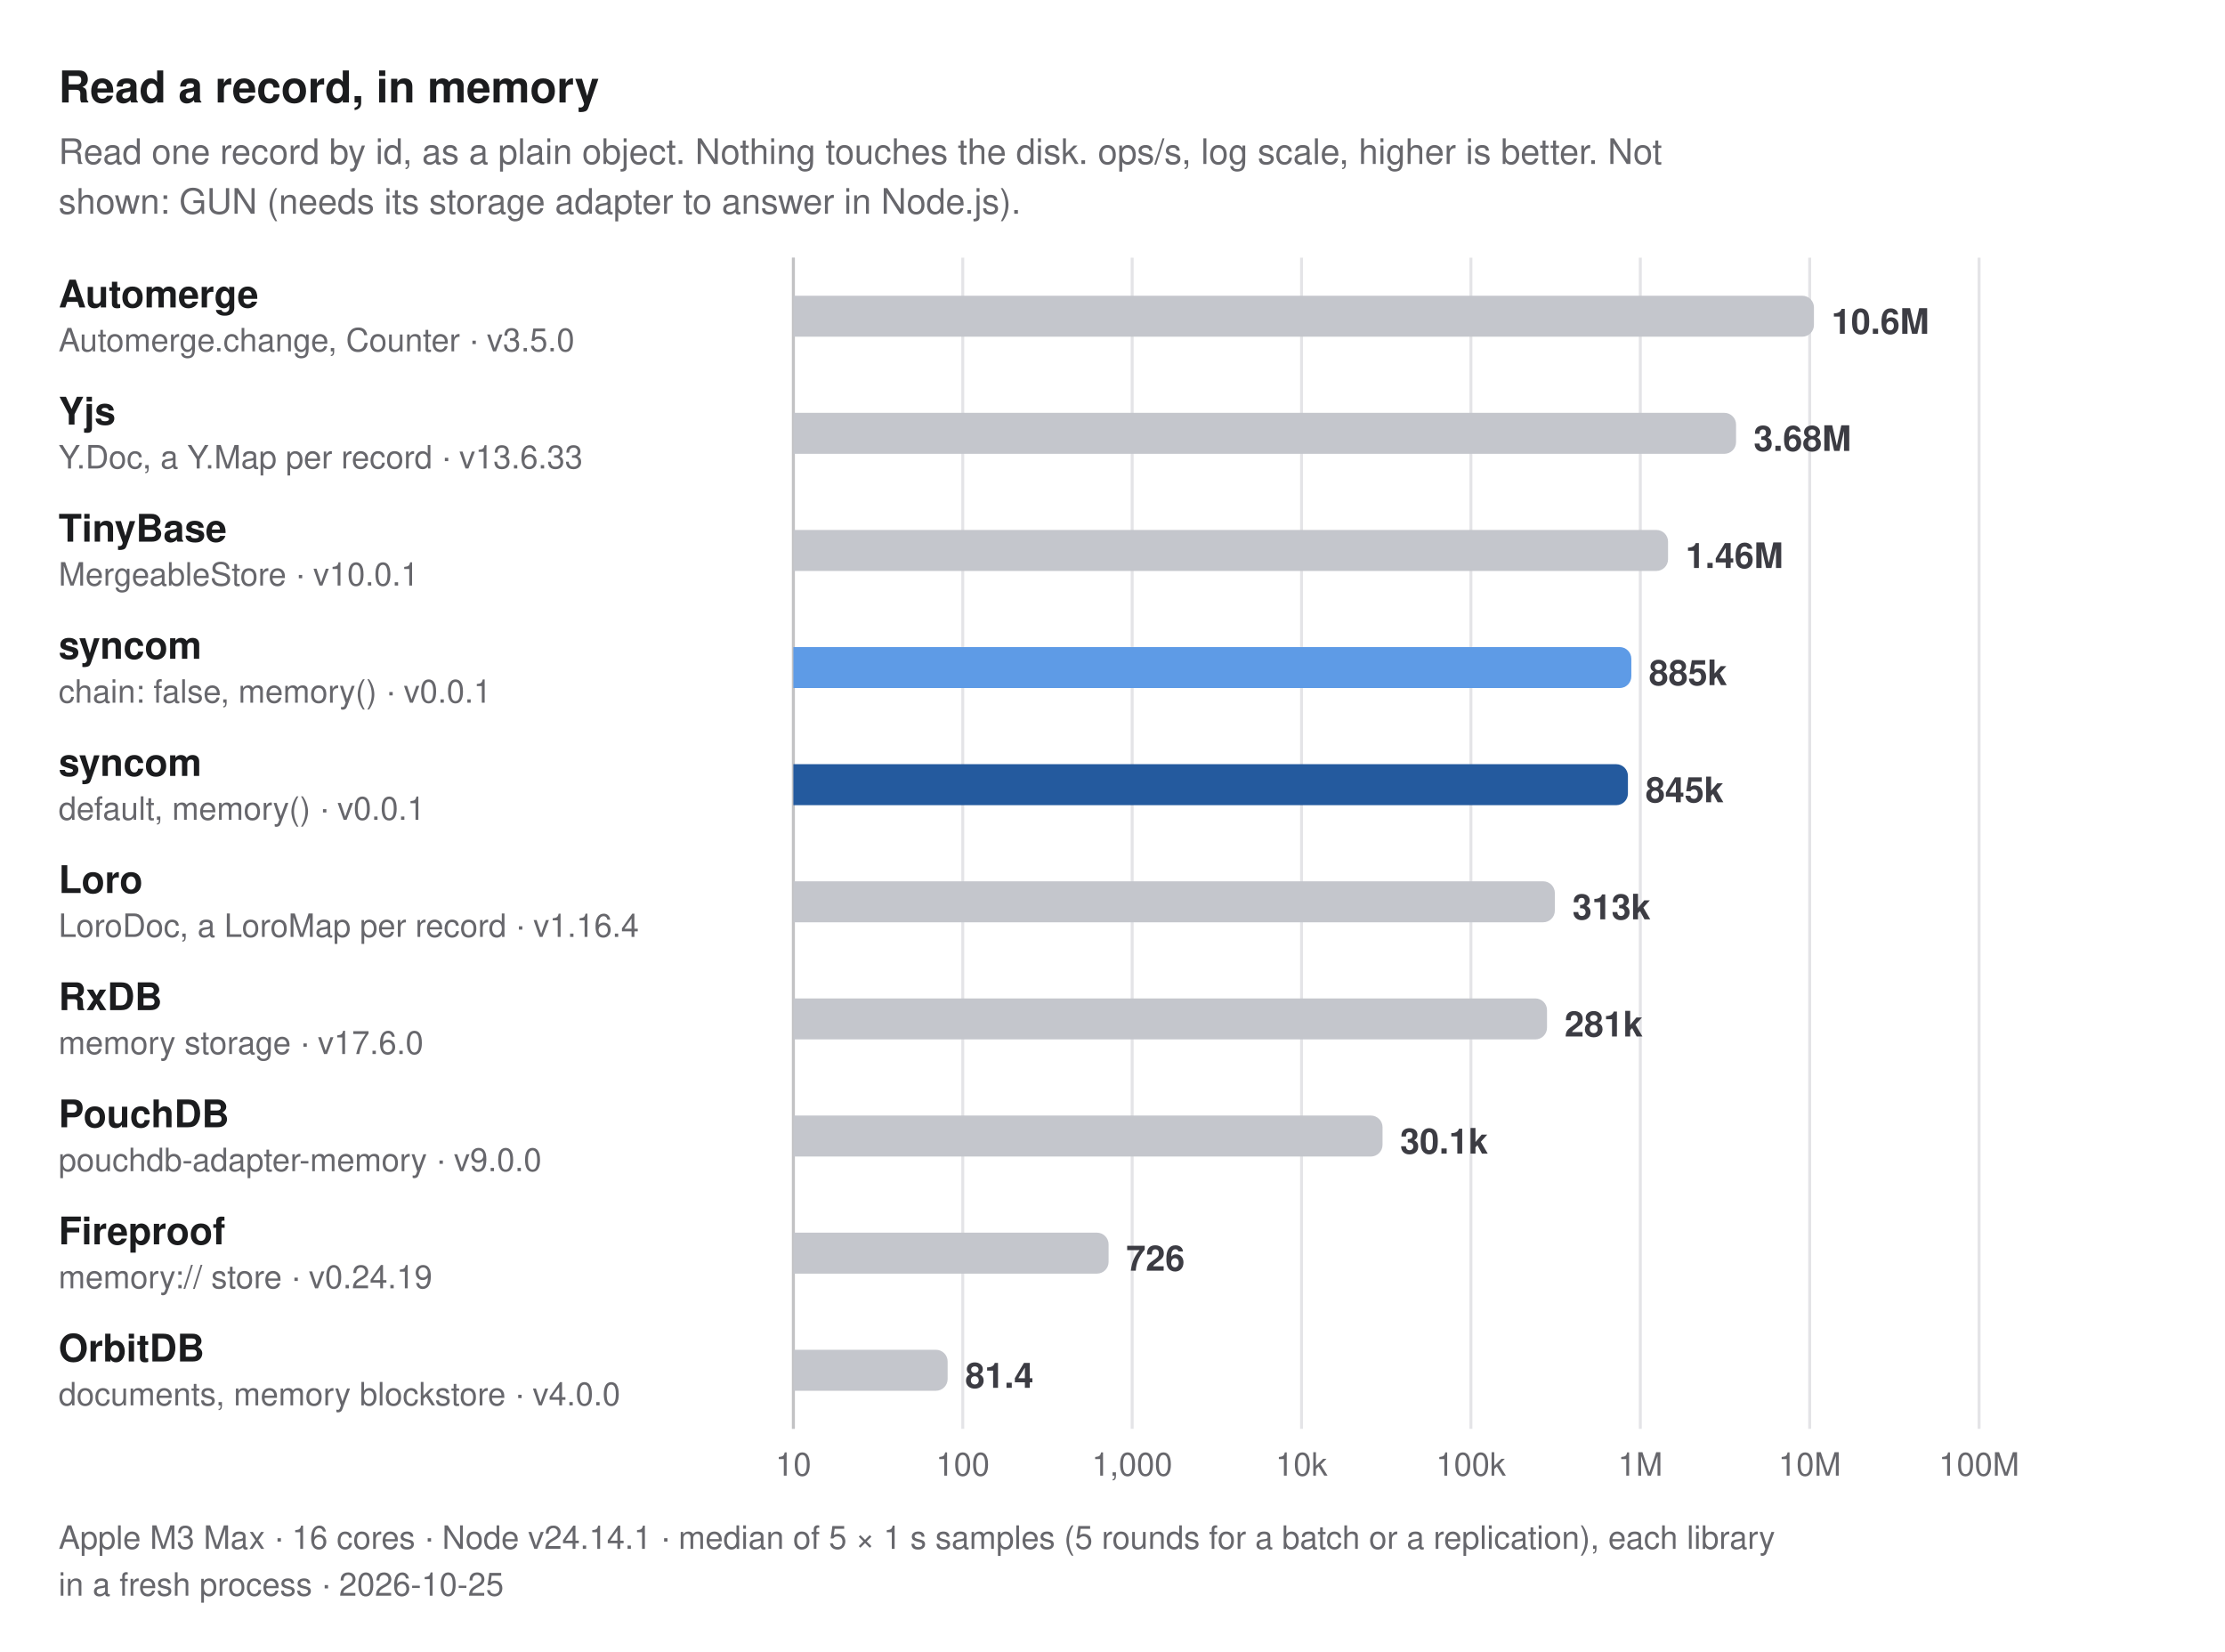
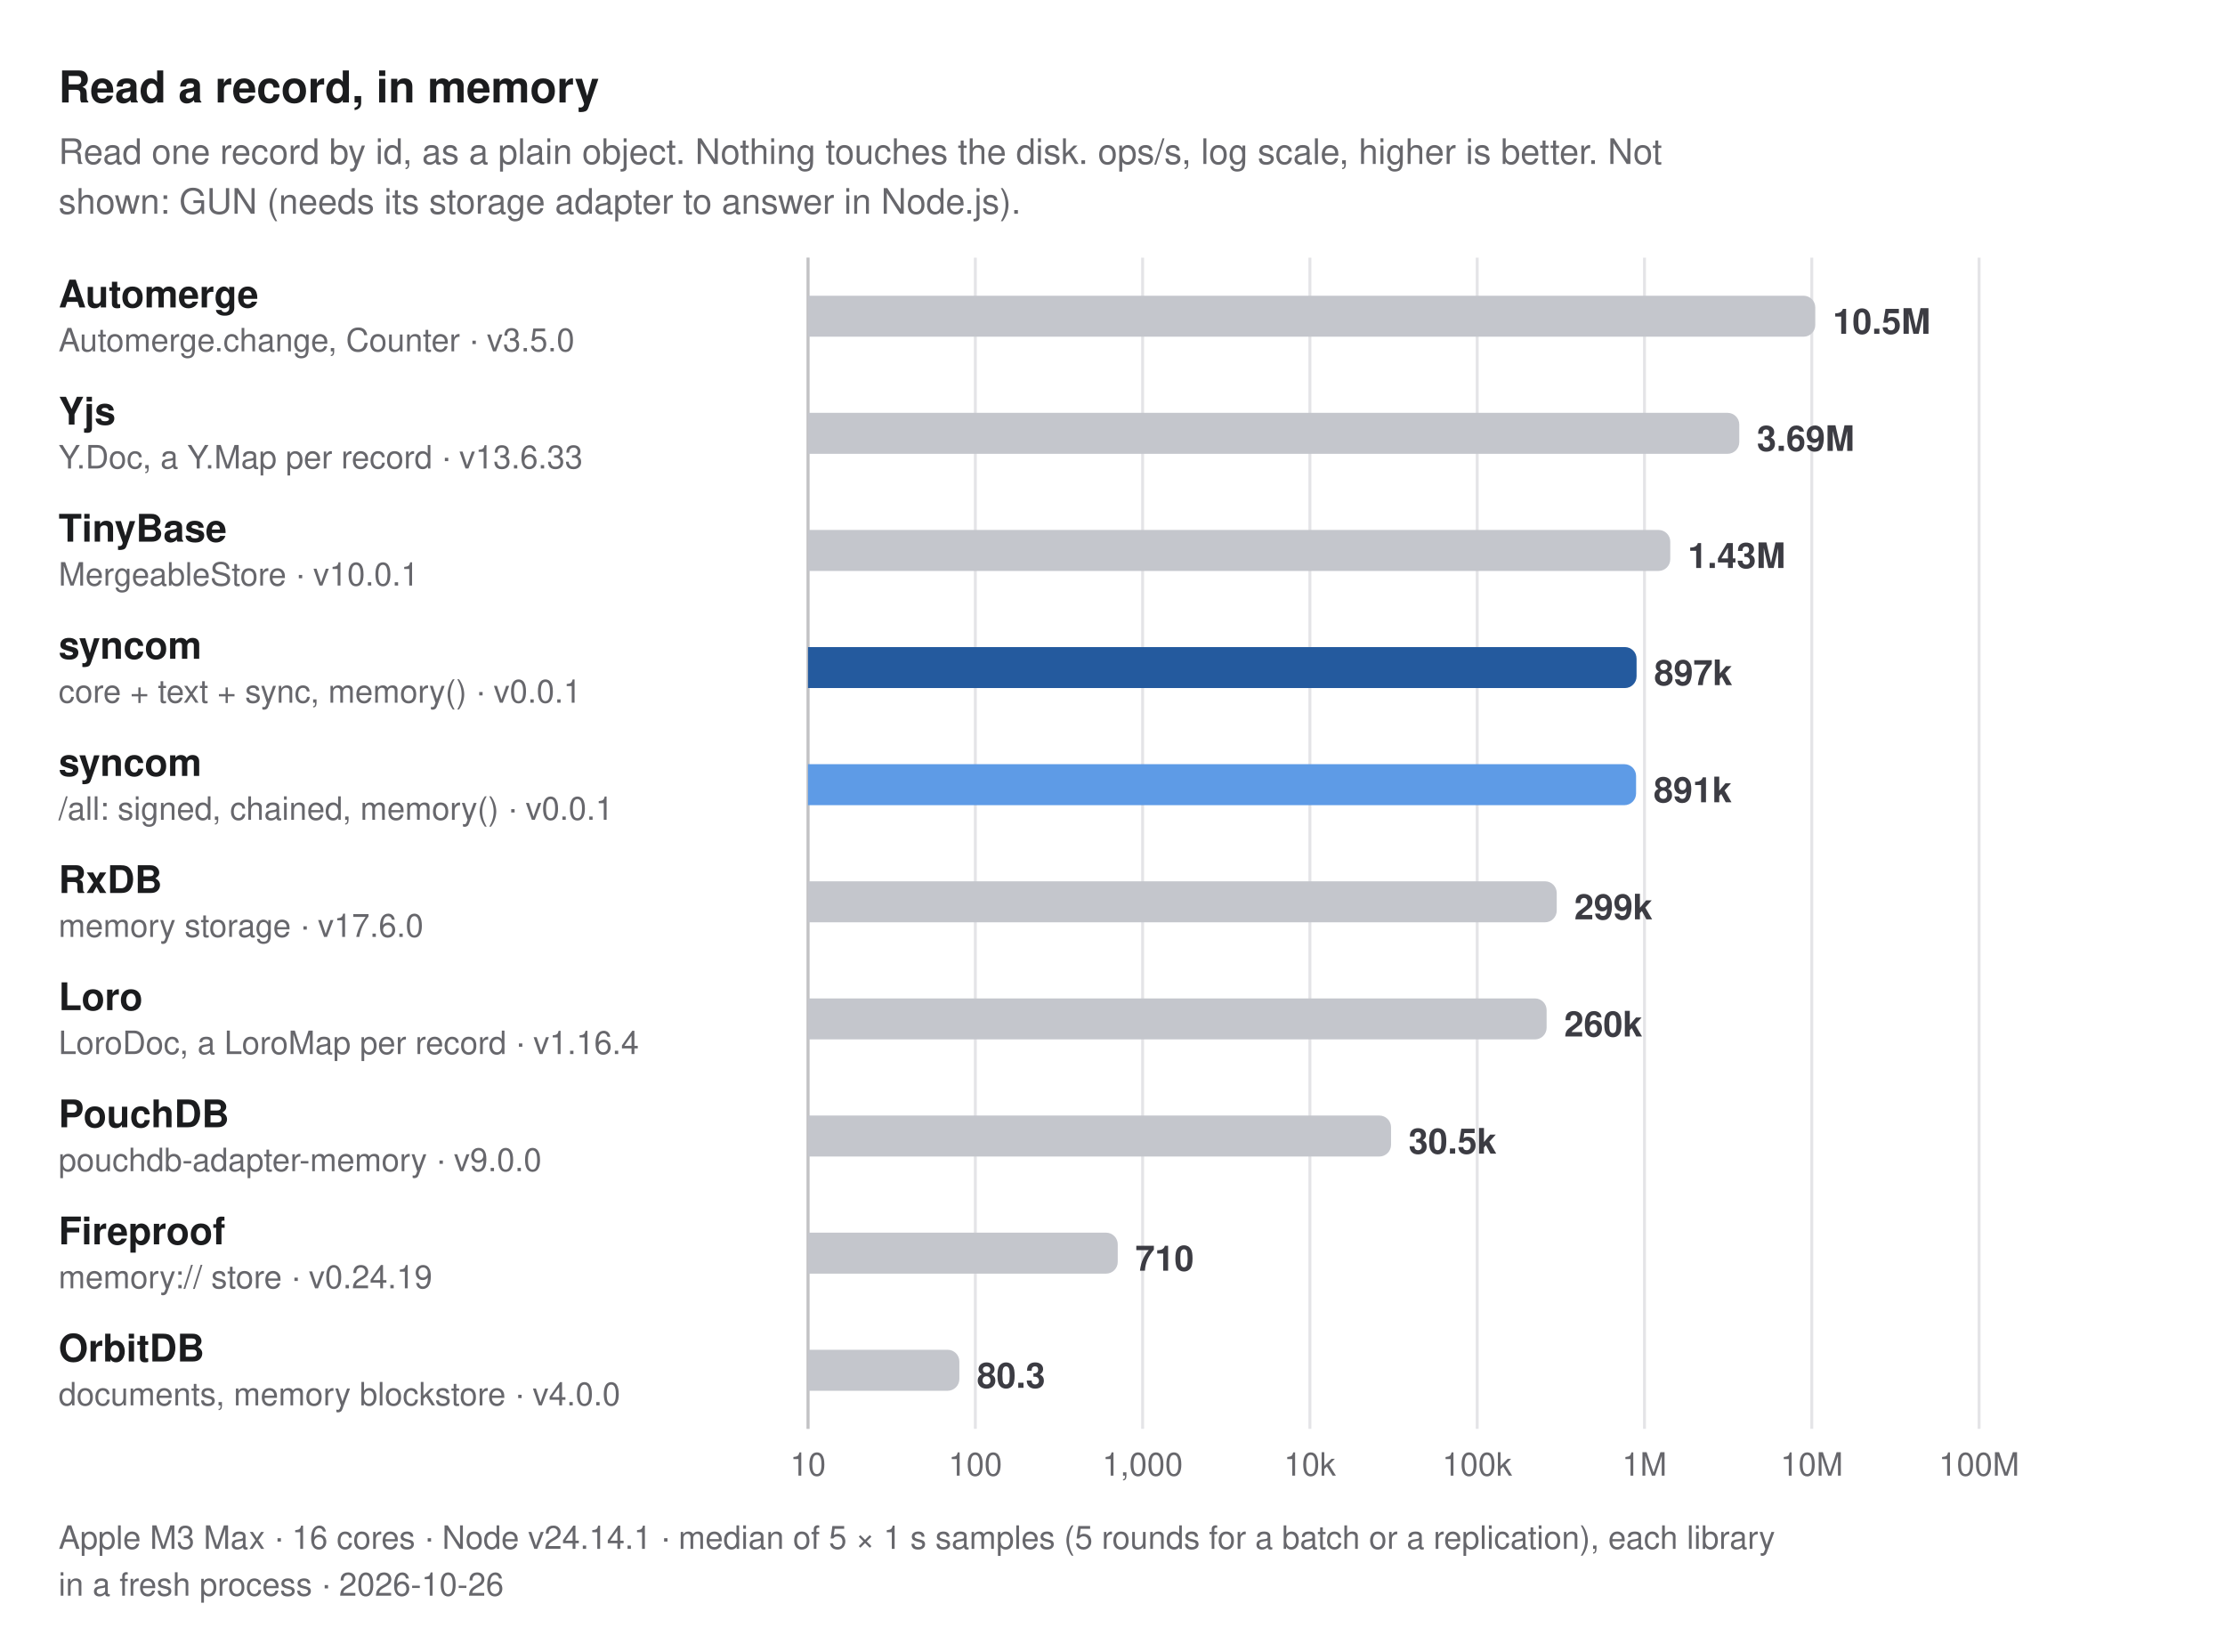
<svg xmlns="http://www.w3.org/2000/svg" width="760" height="564" viewBox="0 0 760 564" role="img" aria-label="Read a record, in memory. Read one record by id, as a plain object. Nothing touches the disk. ops/s, log scale, higher is better. Not shown: GUN (needs its storage adapter to answer in Node.js).">
  <style>
  text { font-family: -apple-system, BlinkMacSystemFont, "Segoe UI", Helvetica, Arial, sans-serif; }
  .title { font-size: 15px; font-weight: 700; fill: #1b1c1e; }
  .subtitle, .caption { font-size: 12px; fill: #67676c; }
  .caption { font-size: 11px; }
  .group { font-size: 11px; font-weight: 600; letter-spacing: 0.06em; fill: #67676c; }
  .label { font-size: 13px; font-weight: 600; fill: #1b1c1e; }
  .label.primary, .label.secondary { font-weight: 700; }
  .sublabel { font-size: 11px; fill: #67676c; }
  .value { font-size: 12px; font-weight: 600; fill: #3c3c43; font-variant-numeric: tabular-nums; }
  .value.small { font-size: 10px; }
  .legend { font-size: 11px; fill: #3c3c43; }
  .tick { font-size: 11px; fill: #67676c; font-variant-numeric: tabular-nums; }
  .grid { stroke: #e4e4e7; stroke-width: 1; }
  .axis { stroke: #c2c2c4; stroke-width: 1; }
  .ref { stroke: #67676c; stroke-width: 1; stroke-dasharray: 3 3; }
  .bar { fill: #c4c6cc; }
  .bar.primary { fill: #245a9e; }
  .bar.secondary { fill: #5e9be6; }
  @media (prefers-color-scheme: dark) {
    .title, .label { fill: #dfdfd6; }
    .subtitle, .caption, .group, .sublabel, .tick { fill: #98989f; }
    .value, .legend { fill: #c2c2c4; }
    .grid { stroke: #2e2e32; }
    .axis { stroke: #48484c; }
    .ref { stroke: #98989f; }
    .bar { fill: #46474e; }
    .bar.primary { fill: #8dbcf2; }
    .bar.secondary { fill: #3d7bd0; }
  }
</style>
  <text class="title" x="20" y="35">Read a record, in memory</text>
  <text class="subtitle" x="20" y="56">Read one record by id, as a plain object. Nothing touches the disk. ops/s, log scale, higher is better. Not</text>
  <text class="subtitle" x="20" y="73">shown: GUN (needs its storage adapter to answer in Node.js).</text>
-   <line class="grid" x1="271" y1="88" x2="271" y2="488" />
-   <text class="tick" x="271" y="504" text-anchor="middle">10</text>
-   <line class="grid" x1="328.857" y1="88" x2="328.857" y2="488" />
-   <text class="tick" x="328.857" y="504" text-anchor="middle">100</text>
-   <line class="grid" x1="386.714" y1="88" x2="386.714" y2="488" />
-   <text class="tick" x="386.714" y="504" text-anchor="middle">1,000</text>
-   <line class="grid" x1="444.571" y1="88" x2="444.571" y2="488" />
-   <text class="tick" x="444.571" y="504" text-anchor="middle">10k</text>
-   <line class="grid" x1="502.429" y1="88" x2="502.429" y2="488" />
-   <text class="tick" x="502.429" y="504" text-anchor="middle">100k</text>
-   <line class="grid" x1="560.286" y1="88" x2="560.286" y2="488" />
-   <text class="tick" x="560.286" y="504" text-anchor="middle">1M</text>
-   <line class="grid" x1="618.143" y1="88" x2="618.143" y2="488" />
-   <text class="tick" x="618.143" y="504" text-anchor="middle">10M</text>
+   <line class="grid" x1="276" y1="88" x2="276" y2="488" />
+   <text class="tick" x="276" y="504" text-anchor="middle">10</text>
+   <line class="grid" x1="333.143" y1="88" x2="333.143" y2="488" />
+   <text class="tick" x="333.143" y="504" text-anchor="middle">100</text>
+   <line class="grid" x1="390.286" y1="88" x2="390.286" y2="488" />
+   <text class="tick" x="390.286" y="504" text-anchor="middle">1,000</text>
+   <line class="grid" x1="447.429" y1="88" x2="447.429" y2="488" />
+   <text class="tick" x="447.429" y="504" text-anchor="middle">10k</text>
+   <line class="grid" x1="504.571" y1="88" x2="504.571" y2="488" />
+   <text class="tick" x="504.571" y="504" text-anchor="middle">100k</text>
+   <line class="grid" x1="561.714" y1="88" x2="561.714" y2="488" />
+   <text class="tick" x="561.714" y="504" text-anchor="middle">1M</text>
+   <line class="grid" x1="618.857" y1="88" x2="618.857" y2="488" />
+   <text class="tick" x="618.857" y="504" text-anchor="middle">10M</text>
  <line class="grid" x1="676" y1="88" x2="676" y2="488" />
  <text class="tick" x="676" y="504" text-anchor="middle">100M</text>
-   <line class="axis" x1="271" y1="88" x2="271" y2="488" />
+   <line class="axis" x1="276" y1="88" x2="276" y2="488" />
  <g>
    <text class="label" x="20" y="105">Automerge</text>
    <text class="sublabel" x="20" y="120">Automerge.change, Counter · v3.5.0</text>
-     <path class="bar" d="M271,101H615.596A4,4 0 0 1 619.596,105V111A4,4 0 0 1 615.596,115H271Z" />
-     <text class="value" x="625.596" y="114">10.6M</text>
+     <path class="bar" d="M276,101H616.05A4,4 0 0 1 620.05,105V111A4,4 0 0 1 616.05,115H276Z" />
+     <text class="value" x="626.05" y="114">10.5M</text>
  </g>
  <g>
    <text class="label" x="20" y="145">Yjs</text>
    <text class="sublabel" x="20" y="160">Y.Doc, a Y.Map per record · v13.6.33</text>
-     <path class="bar" d="M271,141H588.992A4,4 0 0 1 592.992,145V151A4,4 0 0 1 588.992,155H271Z" />
-     <text class="value" x="598.992" y="154">3.68M</text>
+     <path class="bar" d="M276,141H590.092A4,4 0 0 1 594.092,145V151A4,4 0 0 1 590.092,155H276Z" />
+     <text class="value" x="600.092" y="154">3.69M</text>
  </g>
  <g>
    <text class="label" x="20" y="185">TinyBase</text>
    <text class="sublabel" x="20" y="200">MergeableStore · v10.0.1</text>
-     <path class="bar" d="M271,181H565.761A4,4 0 0 1 569.761,185V191A4,4 0 0 1 565.761,195H271Z" />
-     <text class="value" x="575.761" y="194">1.46M</text>
+     <path class="bar" d="M276,181H566.517A4,4 0 0 1 570.517,185V191A4,4 0 0 1 566.517,195H276Z" />
+     <text class="value" x="576.517" y="194">1.43M</text>
  </g>
  <g>
-     <text class="label secondary" x="20" y="225">syncom</text>
-     <text class="sublabel" x="20" y="240">chain: false, memory() · v0.0.1</text>
-     <path class="bar secondary" d="M271,221H553.22A4,4 0 0 1 557.22,225V231A4,4 0 0 1 553.22,235H271Z" />
-     <text class="value" x="563.22" y="234">885k</text>
+     <text class="label primary" x="20" y="225">syncom</text>
+     <text class="sublabel" x="20" y="240">core + text + sync, memory() · v0.0.1</text>
+     <path class="bar primary" d="M276,221H555.014A4,4 0 0 1 559.014,225V231A4,4 0 0 1 555.014,235H276Z" />
+     <text class="value" x="565.014" y="234">897k</text>
  </g>
  <g>
-     <text class="label primary" x="20" y="265">syncom</text>
-     <text class="sublabel" x="20" y="280">default, memory() · v0.0.1</text>
-     <path class="bar primary" d="M271,261H552.058A4,4 0 0 1 556.058,265V271A4,4 0 0 1 552.058,275H271Z" />
-     <text class="value" x="562.058" y="274">845k</text>
+     <text class="label secondary" x="20" y="265">syncom</text>
+     <text class="sublabel" x="20" y="280">/all: signed, chained, memory() · v0.0.1</text>
+     <path class="bar secondary" d="M276,261H554.84A4,4 0 0 1 558.84,265V271A4,4 0 0 1 554.84,275H276Z" />
+     <text class="value" x="564.84" y="274">891k</text>
  </g>
  <g>
-     <text class="label" x="20" y="305">Loro</text>
-     <text class="sublabel" x="20" y="320">LoroDoc, a LoroMap per record · v1.16.4</text>
-     <path class="bar" d="M271,301H527.095A4,4 0 0 1 531.095,305V311A4,4 0 0 1 527.095,315H271Z" />
-     <text class="value" x="537.095" y="314">313k</text>
+     <text class="label" x="20" y="305">RxDB</text>
+     <text class="sublabel" x="20" y="320">memory storage · v17.6.0</text>
+     <path class="bar" d="M276,301H527.738A4,4 0 0 1 531.738,305V311A4,4 0 0 1 527.738,315H276Z" />
+     <text class="value" x="537.738" y="314">299k</text>
  </g>
  <g>
-     <text class="label" x="20" y="345">RxDB</text>
-     <text class="sublabel" x="20" y="360">memory storage · v17.6.0</text>
-     <path class="bar" d="M271,341H524.418A4,4 0 0 1 528.418,345V351A4,4 0 0 1 524.418,355H271Z" />
-     <text class="value" x="534.418" y="354">281k</text>
+     <text class="label" x="20" y="345">Loro</text>
+     <text class="sublabel" x="20" y="360">LoroDoc, a LoroMap per record · v1.16.4</text>
+     <path class="bar" d="M276,341H524.286A4,4 0 0 1 528.286,345V351A4,4 0 0 1 524.286,355H276Z" />
+     <text class="value" x="534.286" y="354">260k</text>
  </g>
  <g>
    <text class="label" x="20" y="385">PouchDB</text>
    <text class="sublabel" x="20" y="400">pouchdb-adapter-memory · v9.0.0</text>
-     <path class="bar" d="M271,381H468.238A4,4 0 0 1 472.238,385V391A4,4 0 0 1 468.238,395H271Z" />
-     <text class="value" x="478.238" y="394">30.1k</text>
+     <path class="bar" d="M276,381H471.141A4,4 0 0 1 475.141,385V391A4,4 0 0 1 471.141,395H276Z" />
+     <text class="value" x="481.141" y="394">30.5k</text>
  </g>
  <g>
    <text class="label" x="20" y="425">Fireproof</text>
    <text class="sublabel" x="20" y="440">memory:// store · v0.24.19</text>
-     <path class="bar" d="M271,421H374.664A4,4 0 0 1 378.664,425V431A4,4 0 0 1 374.664,435H271Z" />
-     <text class="value" x="384.664" y="434">726</text>
+     <path class="bar" d="M276,421H377.79A4,4 0 0 1 381.79,425V431A4,4 0 0 1 377.79,435H276Z" />
+     <text class="value" x="387.79" y="434">710</text>
  </g>
  <g>
    <text class="label" x="20" y="465">OrbitDB</text>
    <text class="sublabel" x="20" y="480">documents, memory blockstore · v4.0.0</text>
-     <path class="bar" d="M271,461H319.687A4,4 0 0 1 323.687,465V471A4,4 0 0 1 319.687,475H271Z" />
-     <text class="value" x="329.687" y="474">81.4</text>
+     <path class="bar" d="M276,461H323.692A4,4 0 0 1 327.692,465V471A4,4 0 0 1 323.692,475H276Z" />
+     <text class="value" x="333.692" y="474">80.3</text>
  </g>
  <text class="caption" x="20" y="529">Apple M3 Max · 16 cores · Node v24.14.1 · median of 5 × 1 s samples (5 rounds for a batch or a replication), each library</text>
-   <text class="caption" x="20" y="545">in a fresh process · 2026-10-25</text>
+   <text class="caption" x="20" y="545">in a fresh process · 2026-10-26</text>
</svg>
